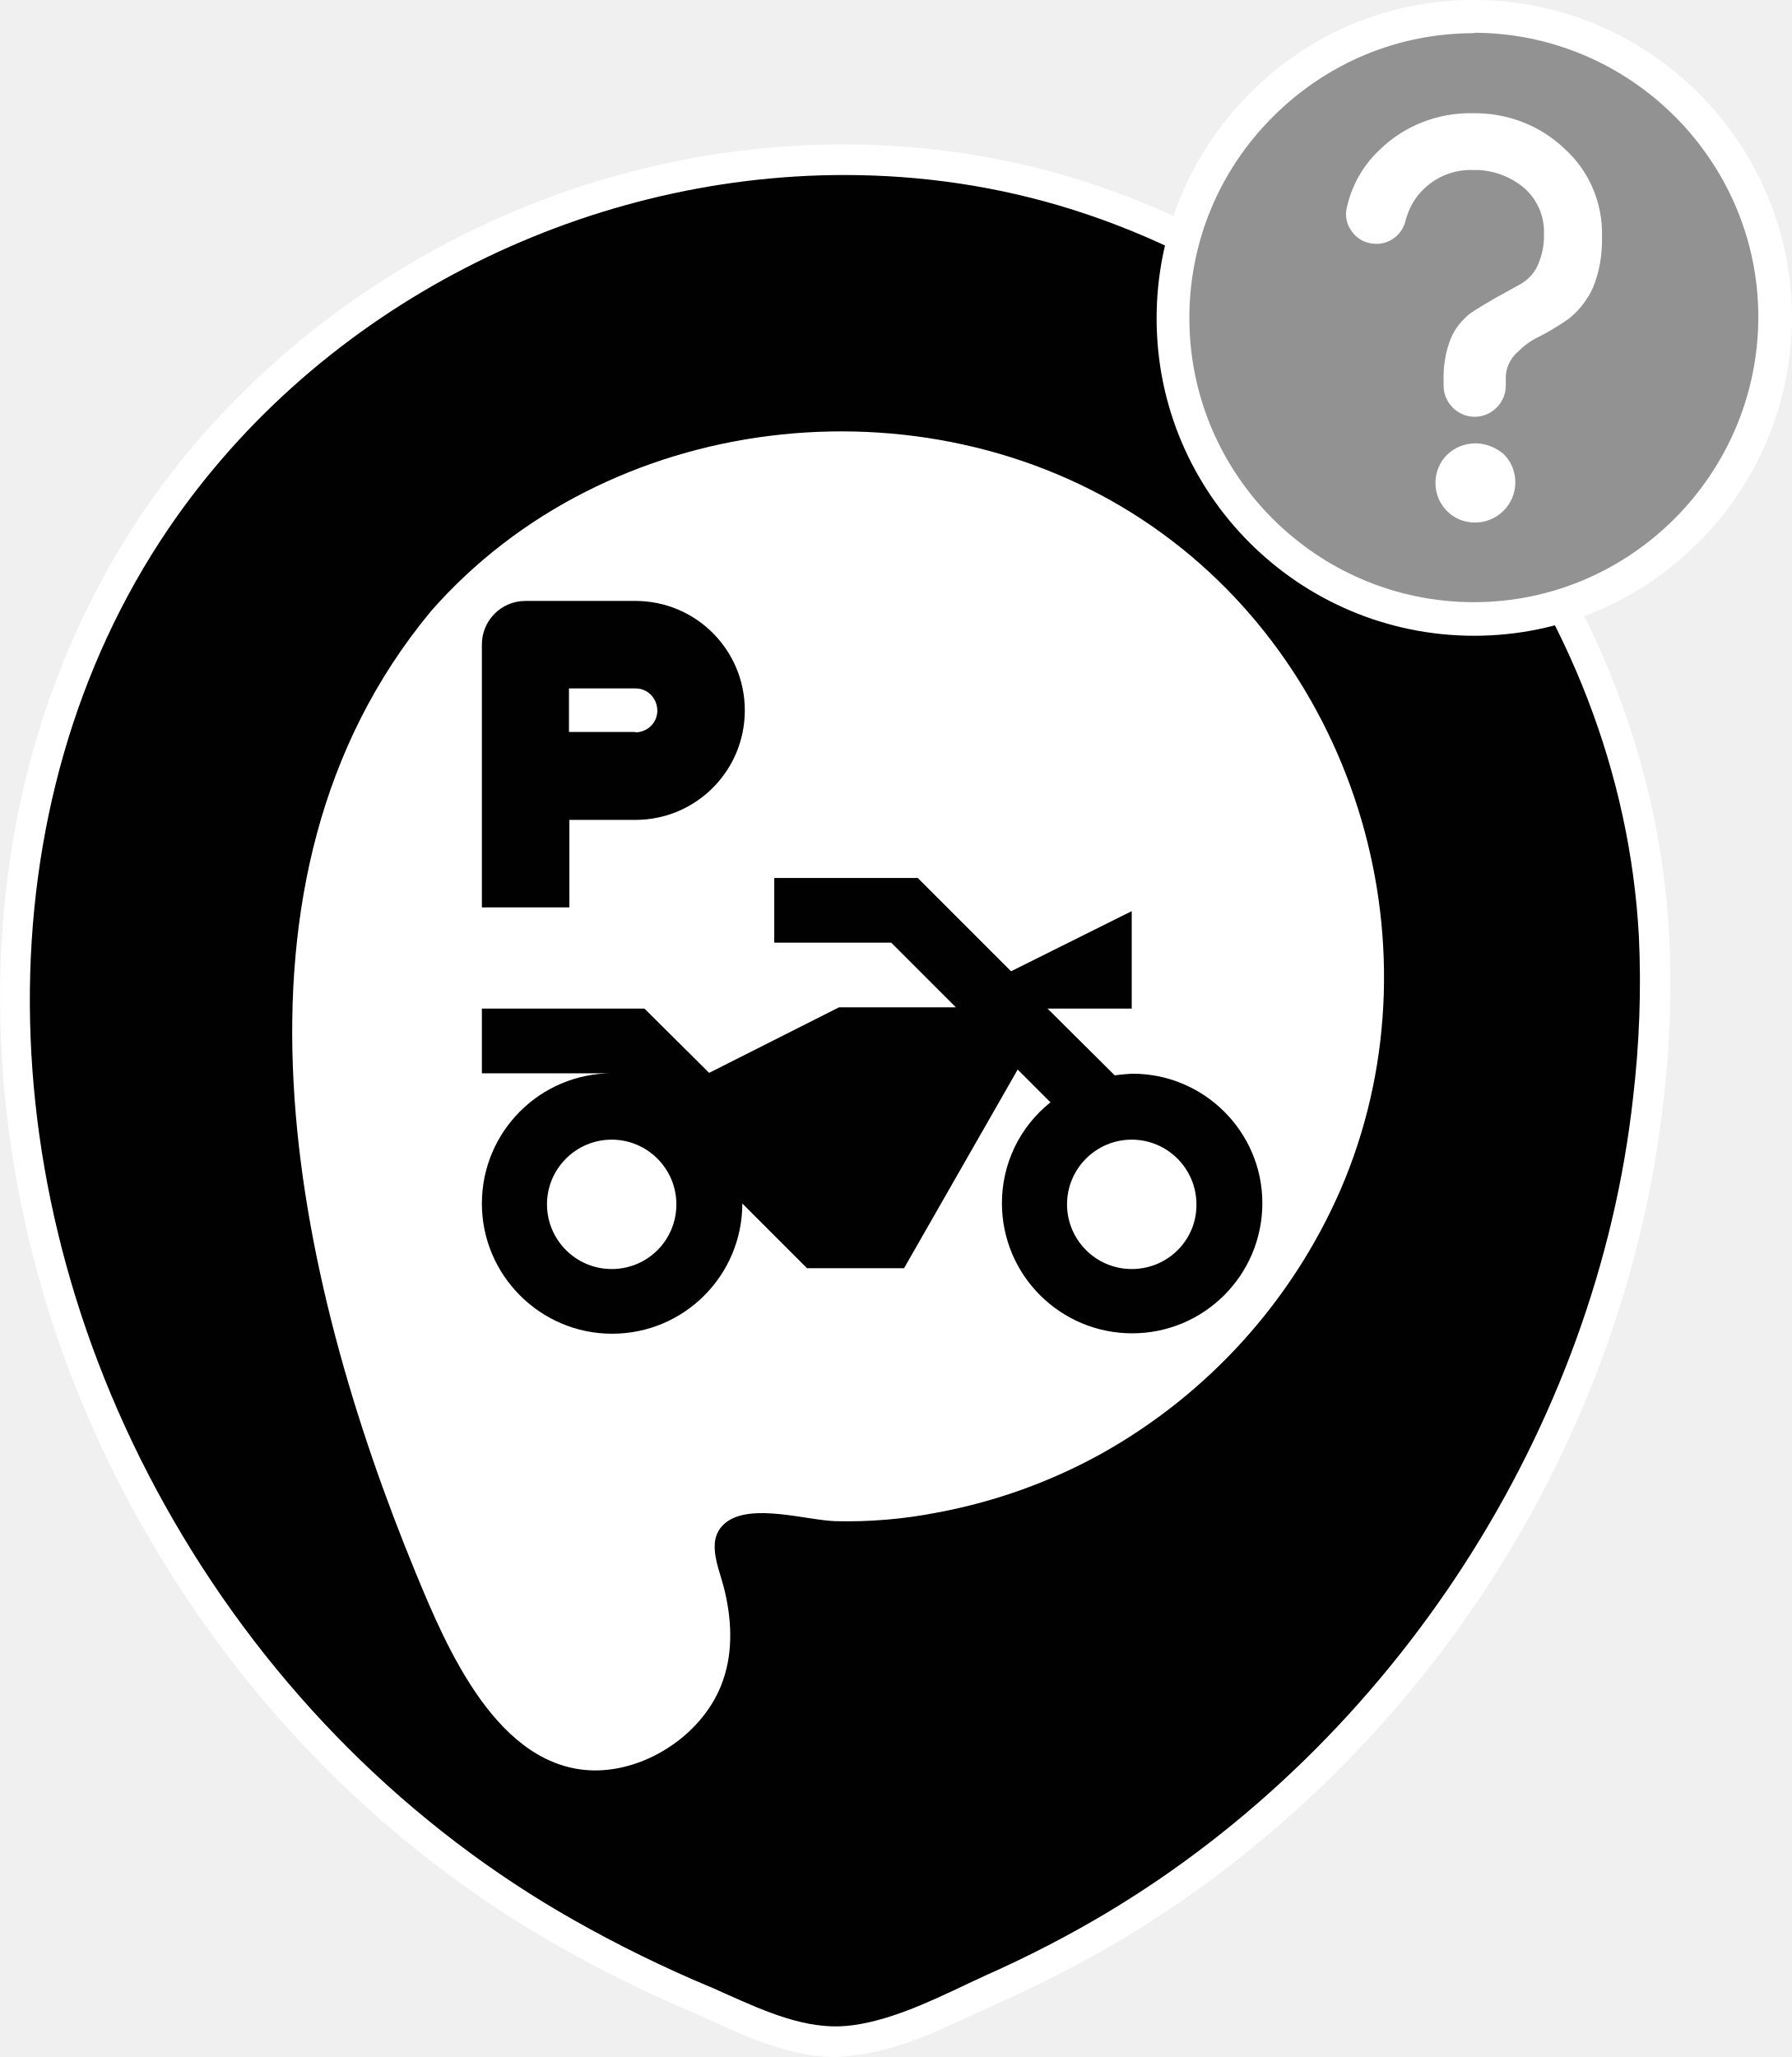
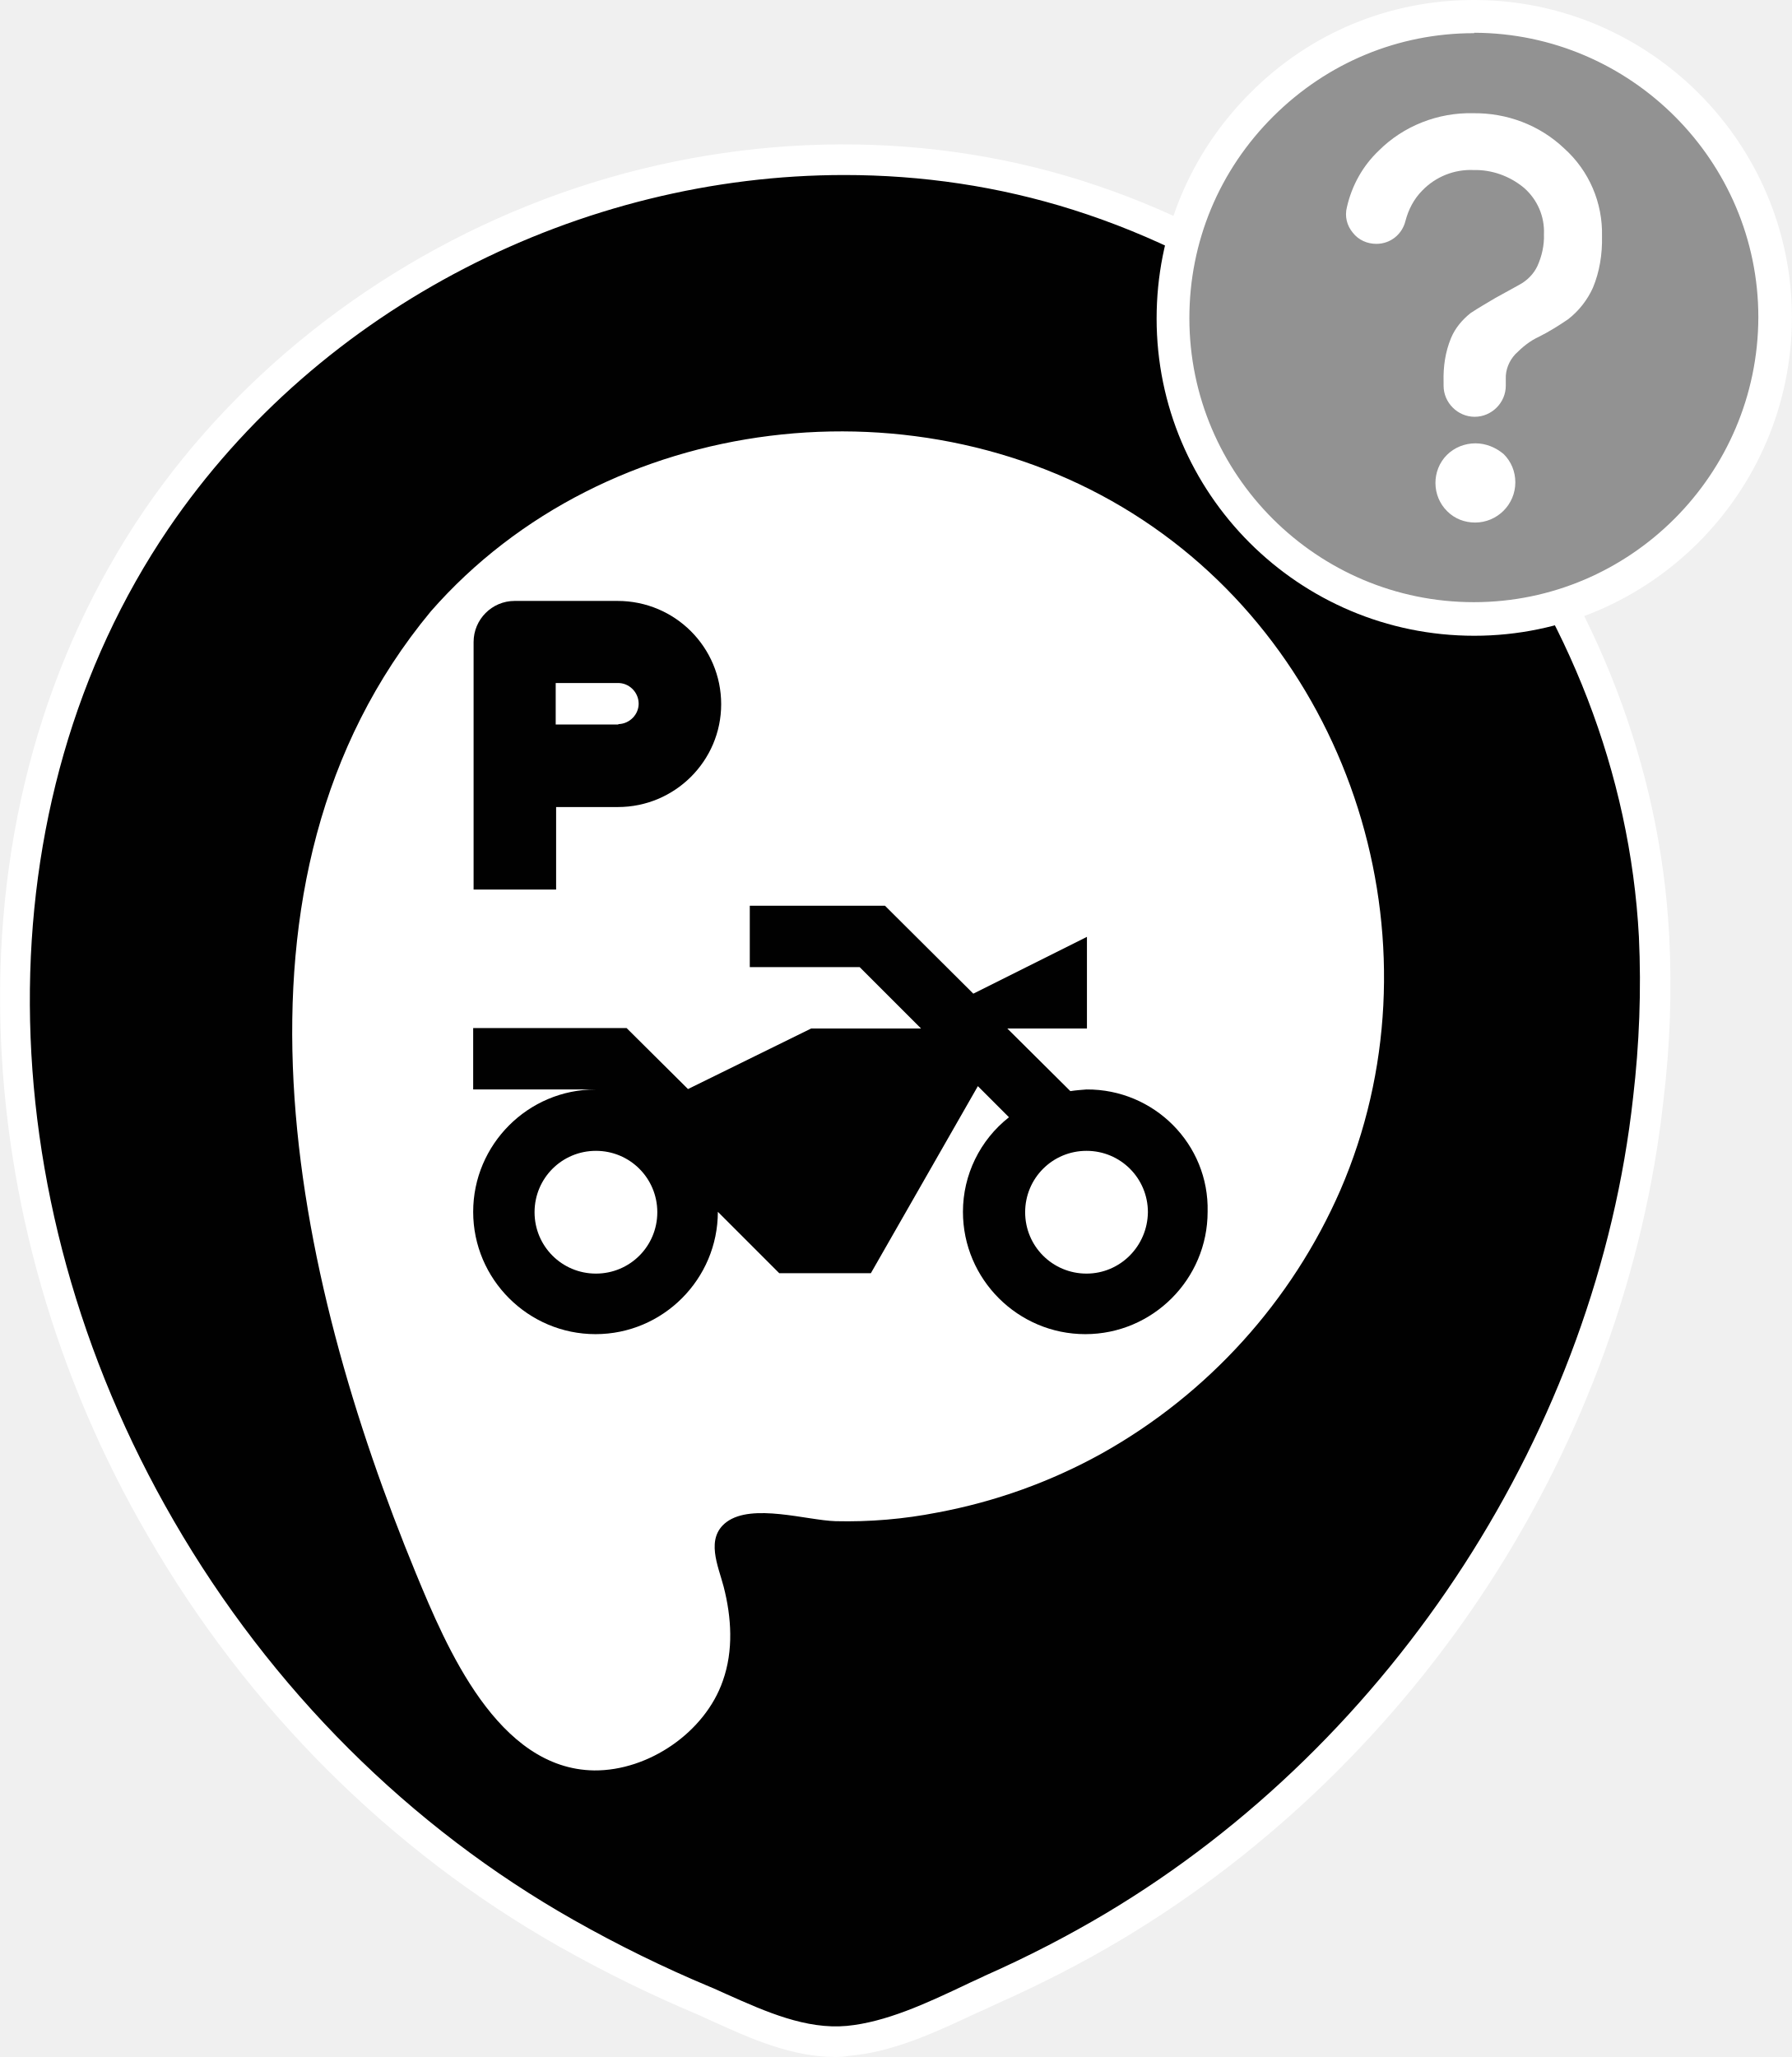
<svg xmlns="http://www.w3.org/2000/svg" version="1.1" id="Capa_1" x="0px" y="0px" viewBox="0 0 432.1 496" style="enable-background:new 0 0 432.1 496;" xml:space="preserve">
  <style type="text/css">
	.st0{fill:#010101;}
	.st1{fill:#FFFFFF;}
	.st2{fill:#929292;}
</style>
  <g>
    <g>
      <g>
        <g>
          <g>
            <g>
              <g>
                <g>
                  <g>
                    <g>
                      <g>
                        <g>
                          <g>
                            <path class="st0" d="M398.9,225.8c-4.3-80.9-61.8-154.3-139-178.7C178.3,21.3,85.6,55,37.6,125.5               C-11.6,198-3.9,295.1,38.8,368.6c23.3,40.3,57.3,74.7,97.9,97.7c10.6,6,21.6,11.4,32.9,16.1c11,4.8,22.7,11,35.1,9.8               c11.8-1.1,23.8-7.5,34.4-12.4c10.1-4.5,20-9.5,29.5-15.2c70.8-42.2,119.9-117.6,129-199.6               C399,252.1,399.5,238.9,398.9,225.8z" />
                            <path class="st1" d="M201.5,496c-10.5,0-20.4-4.4-29.2-8.4c-1.4-0.6-2.8-1.3-4.2-1.9c-11.2-4.7-22.4-10.2-33.2-16.3               c-40.8-23.1-75.1-57.3-99.2-99C13.5,332.3,1.2,289.5,0.1,246.7c-1.2-45.7,10.7-88.3,34.5-123.4               c23.7-34.8,59.4-62,100.3-76.6C176.2,32,221,30.9,261,43.6c79,25,137.2,99.8,141.5,182l0,0c0.7,13.3,0.2,26.7-1.4,39.9               c-4.5,40.6-19,80.8-41.9,116.2c-22.8,35.2-53.6,65-88.8,86c-9.2,5.5-19.3,10.7-29.9,15.4c-1.5,0.7-3.1,1.5-4.8,2.2               c-9.4,4.4-20.1,9.5-30.8,10.4C203.8,495.9,202.6,496,201.5,496z M203.6,42.2c-63.3,0-126.4,31.5-163,85.3               c-45,66.3-44.5,160.2,1.3,239.2c23.5,40.6,56.9,73.9,96.5,96.3c10.6,6,21.6,11.4,32.6,16c1.5,0.6,2.9,1.3,4.3,1.9               c9.4,4.2,19.1,8.5,28.9,7.6c9.4-0.9,19.1-5.4,28.4-9.8c1.6-0.8,3.3-1.5,4.9-2.3c10.4-4.6,20.2-9.7,29.1-15               c69.6-41.5,118.4-117,127.2-196.8c1.5-12.8,2-25.8,1.4-38.7C391,146.8,334.9,74.7,258.8,50.6               C240.8,44.9,222.2,42.2,203.6,42.2z" />
                          </g>
                          <g>
                            <path class="st1" d="M103.9,147.4c42.3-48.3,118.5-57.2,171.7-22c52.2,34.5,72.4,104.3,47.6,161.6               c-11.7,26.8-31.9,49.1-57.4,63.4c-12.4,6.9-25.8,11.7-39.7,14.3c-8.1,1.6-16.4,2.3-24.6,2.1               c-6.9-0.2-20.1-4.4-26.3,0.2c-5.2,3.9-2,10.6-0.7,15.6c1.9,7.4,2.4,15.4-0.2,22.7c-4.3,12.4-17.9,21.7-31,21.6               c-23.3-0.3-35.6-29.6-43-47.5C70.8,307.8,49.9,212.5,103.9,147.4z" />
                          </g>
                        </g>
                      </g>
                    </g>
                  </g>
                </g>
              </g>
            </g>
          </g>
        </g>
      </g>
    </g>
  </g>
  <g>
    <g>
+       <g>
+         <g>
+           <path class="st0" d="M148.9,144.9h-24.8c-5.5,0-9.9,4.5-9.9,9.9l0,0v59.7h19.9v-19.9H149c13.7,0,24.9-11.1,24.9-24.8      S162.8,144.9,148.9,144.9C148.9,144.9,148.9,144.9,148.9,144.9L148.9,144.9z M148.9,174.7H134v-10h14.9c2.7-0.1,5,2.1,5.1,4.8      c0.1,2.7-2.1,5-4.8,5.1C149.1,174.7,149,174.7,148.9,174.7z" />
+         </g>
+       </g>
+       <g>
+         <g>
+           <path class="st0" d="M262,262.7c-1.3,0.1-2.6,0.2-3.9,0.4L242.9,248h19.2v-22.1l-27.4,13.7l-21.3-21.2h-32.6v14.8h26.5      l14.8,14.8h-26.5l-29.7,14.6l-14.8-14.7h-37v14.8h29.5c-16.3,0-29.5,13.3-29.5,29.5c0,16.3,13.3,29.5,29.5,29.5      c16.3,0,29.5-13.3,29.5-29.5l14.8,14.8h22.1l25.8-45.1l7.5,7.5c-7,5.5-11.1,13.9-11.1,22.8c0,16.3,13.3,29.5,29.5,29.5      c16.3,0,29.5-13.3,29.5-29.5C291.6,275.9,278.3,262.6,262,262.7C262,262.6,262,262.6,262,262.7L262,262.7z M143.7,307.1      c-8.2,0-14.8-6.6-14.8-14.8c0-8.2,6.6-14.8,14.8-14.8c8.2,0,14.8,6.6,14.8,14.8C158.5,300.5,151.9,307.1,143.7,307.1z       M262,307.1c-8.2,0-14.8-6.6-14.8-14.8c0-8.2,6.6-14.8,14.8-14.8s14.8,6.6,14.8,14.8C276.7,300.5,270.1,307.1,262,307.1      L262,307.1z" />
+         </g>
+       </g>
+     </g>
+   </g>
+   <g>
+     <g>
      <path class="st2" d="M355.5,149.3c-40,0-72.6-32.5-72.6-72.5S315.4,3.9,355.6,4c40.1,0.1,72.5,32.7,72.5,72.6    C428,116.8,395.5,149.3,355.5,149.3z" />
      <path class="st1" d="M355.5,153.3c-42.3,0-76.6-34.3-76.6-76.5c0-20.5,8-39.8,22.6-54.4C315.9,7.9,335.1,0,355.4,0    c0.1,0,0.1,0,0.2,0c42.2,0.1,76.5,34.5,76.5,76.6C432,118.9,397.6,153.3,355.5,153.3z M355.4,8c-18.2,0-35.3,7.1-48.3,20    c-13.1,13-20.3,30.3-20.3,48.7c0,37.8,30.8,68.5,68.6,68.5c37.7,0,68.5-30.8,68.6-68.7c0-37.7-30.8-68.5-68.5-68.6    C355.5,8,355.4,8,355.4,8z" />
    </g>
  </g>
  <g>
    <path class="st1" d="M355.8,106.9C355.7,106.9,355.7,106.9,355.8,106.9c-2.6,0-5.1,1-6.9,2.8c-3.7,3.7-3.7,9.9,0.1,13.6l0,0   c1.8,1.8,4.2,2.7,6.7,2.7l0,0c5.3,0,9.7-4.3,9.7-9.7c0-2.6-1-5-2.8-6.8C360.7,107.9,358.3,106.9,355.8,106.9z" />
    <path class="st1" d="M386.3,57c0.2-8.1-3.1-15.8-9.1-21.2c-6-5.7-13.9-8.6-22-8.5c-8.5-0.2-16.8,3.1-22.7,9   c-3.9,3.7-6.5,8.4-7.7,13.6c-0.6,2.3,0,4.5,1.4,6.2c1.4,1.8,3.5,2.7,5.7,2.7c3.4,0,6.2-2.3,7-5.5c0.7-2.7,2-5.3,4.1-7.4   c3.2-3.3,7.7-5.1,12.3-4.9c4.4-0.1,8.7,1.4,12.2,4.3c3.2,2.8,5,6.9,4.8,11.2c0.1,2.6-0.5,5.3-1.6,7.7c-0.9,1.9-2.5,3.5-4.4,4.5   l-5.8,3.2c-2,1.2-4.1,2.4-5.9,3.6c-2,1.6-3.7,3.6-4.7,6c-1.4,3.4-1.9,6.9-1.8,10.6V93c0,4.1,3.4,7.5,7.5,7.5s7.5-3.4,7.5-7.5v-1.6   c-0.1-2.2,0.8-4.4,2.3-6c1.7-1.7,3.5-3.2,5.7-4.2c2.4-1.2,4.8-2.7,7-4.2c2.6-2,4.7-4.7,6-7.6C385.7,65.6,386.4,61.3,386.3,57z" />
  </g>
-   <g>
-     <g>
-       <g>
-         <path class="st0" d="M153.1,144.9h-26.4c-5.8,0-10.5,4.7-10.5,10.5l0,0v63.4h21.1v-21.1h15.9c14.6,0,26.4-11.8,26.4-26.4     c0-14.6-11.8-26.4-26.4-26.4C153.1,144.9,153.1,144.9,153.1,144.9L153.1,144.9z M153.1,176.5h-15.9V166h15.9     c2.9-0.1,5.3,2.2,5.4,5.2c0.1,2.9-2.2,5.3-5.2,5.4C153.3,176.6,153.2,176.6,153.1,176.5z" />
-       </g>
-       <g>
-         <path class="st0" d="M272.9,258.9c-1.4,0.1-2.8,0.2-4.1,0.4l-16.2-16.1h20.3v-23.5l-29.1,14.5l-22.5-22.5h-34.6v15.6h28.2     l15.6,15.6h-28.2L171,258.7l-15.6-15.5h-39.2v15.6h31.4c-17.4,0-31.4,14.1-31.4,31.4s14.1,31.4,31.4,31.4     c17.4,0,31.4-14.1,31.4-31.4l15.6,15.6H218l27.4-47.9l7.9,7.9c-7.4,5.9-11.7,14.8-11.7,24.3c0,17.4,14.1,31.4,31.4,31.4     c17.4,0,31.4-14.1,31.4-31.4C304.4,272.9,290.3,258.8,272.9,258.9C272.9,258.8,272.9,258.8,272.9,258.9L272.9,258.9z M147.5,306     c-8.6,0-15.6-7-15.6-15.6s7-15.6,15.6-15.6c8.6,0,15.6,7,15.6,15.6S156.2,306,147.5,306z M272.9,306c-8.6,0-15.6-7-15.6-15.6     s7-15.6,15.6-15.6s15.6,7,15.6,15.6C288.6,299,281.6,306,272.9,306L272.9,306z" />
-       </g>
-     </g>
-   </g>
</svg>
